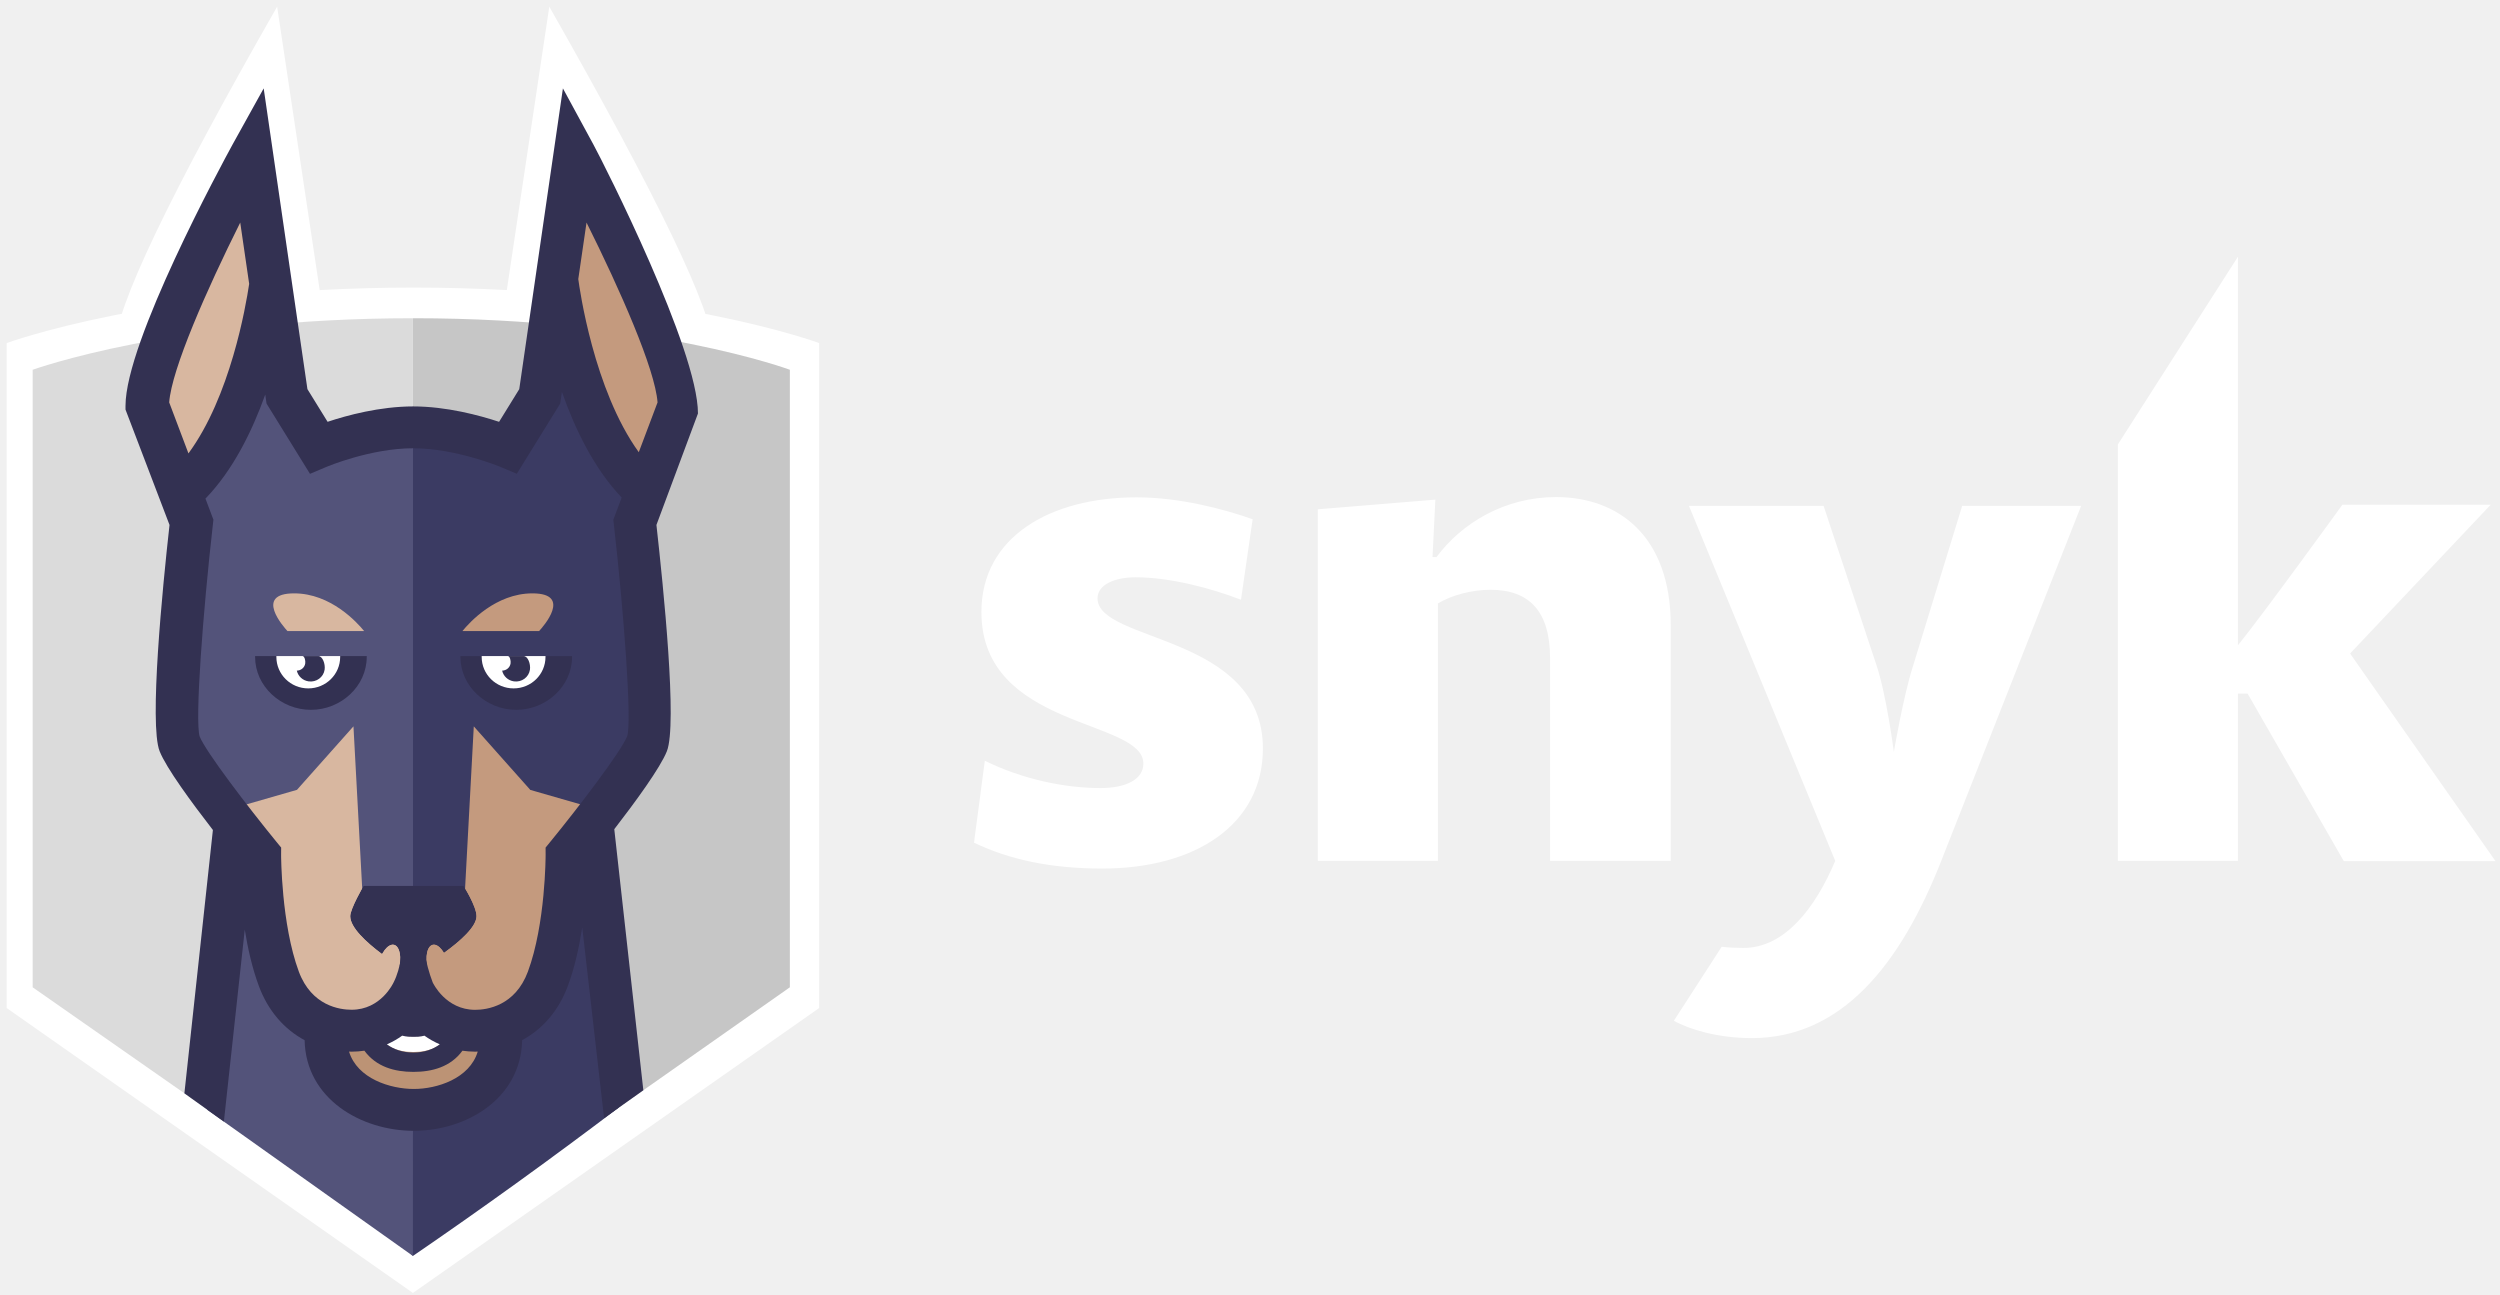
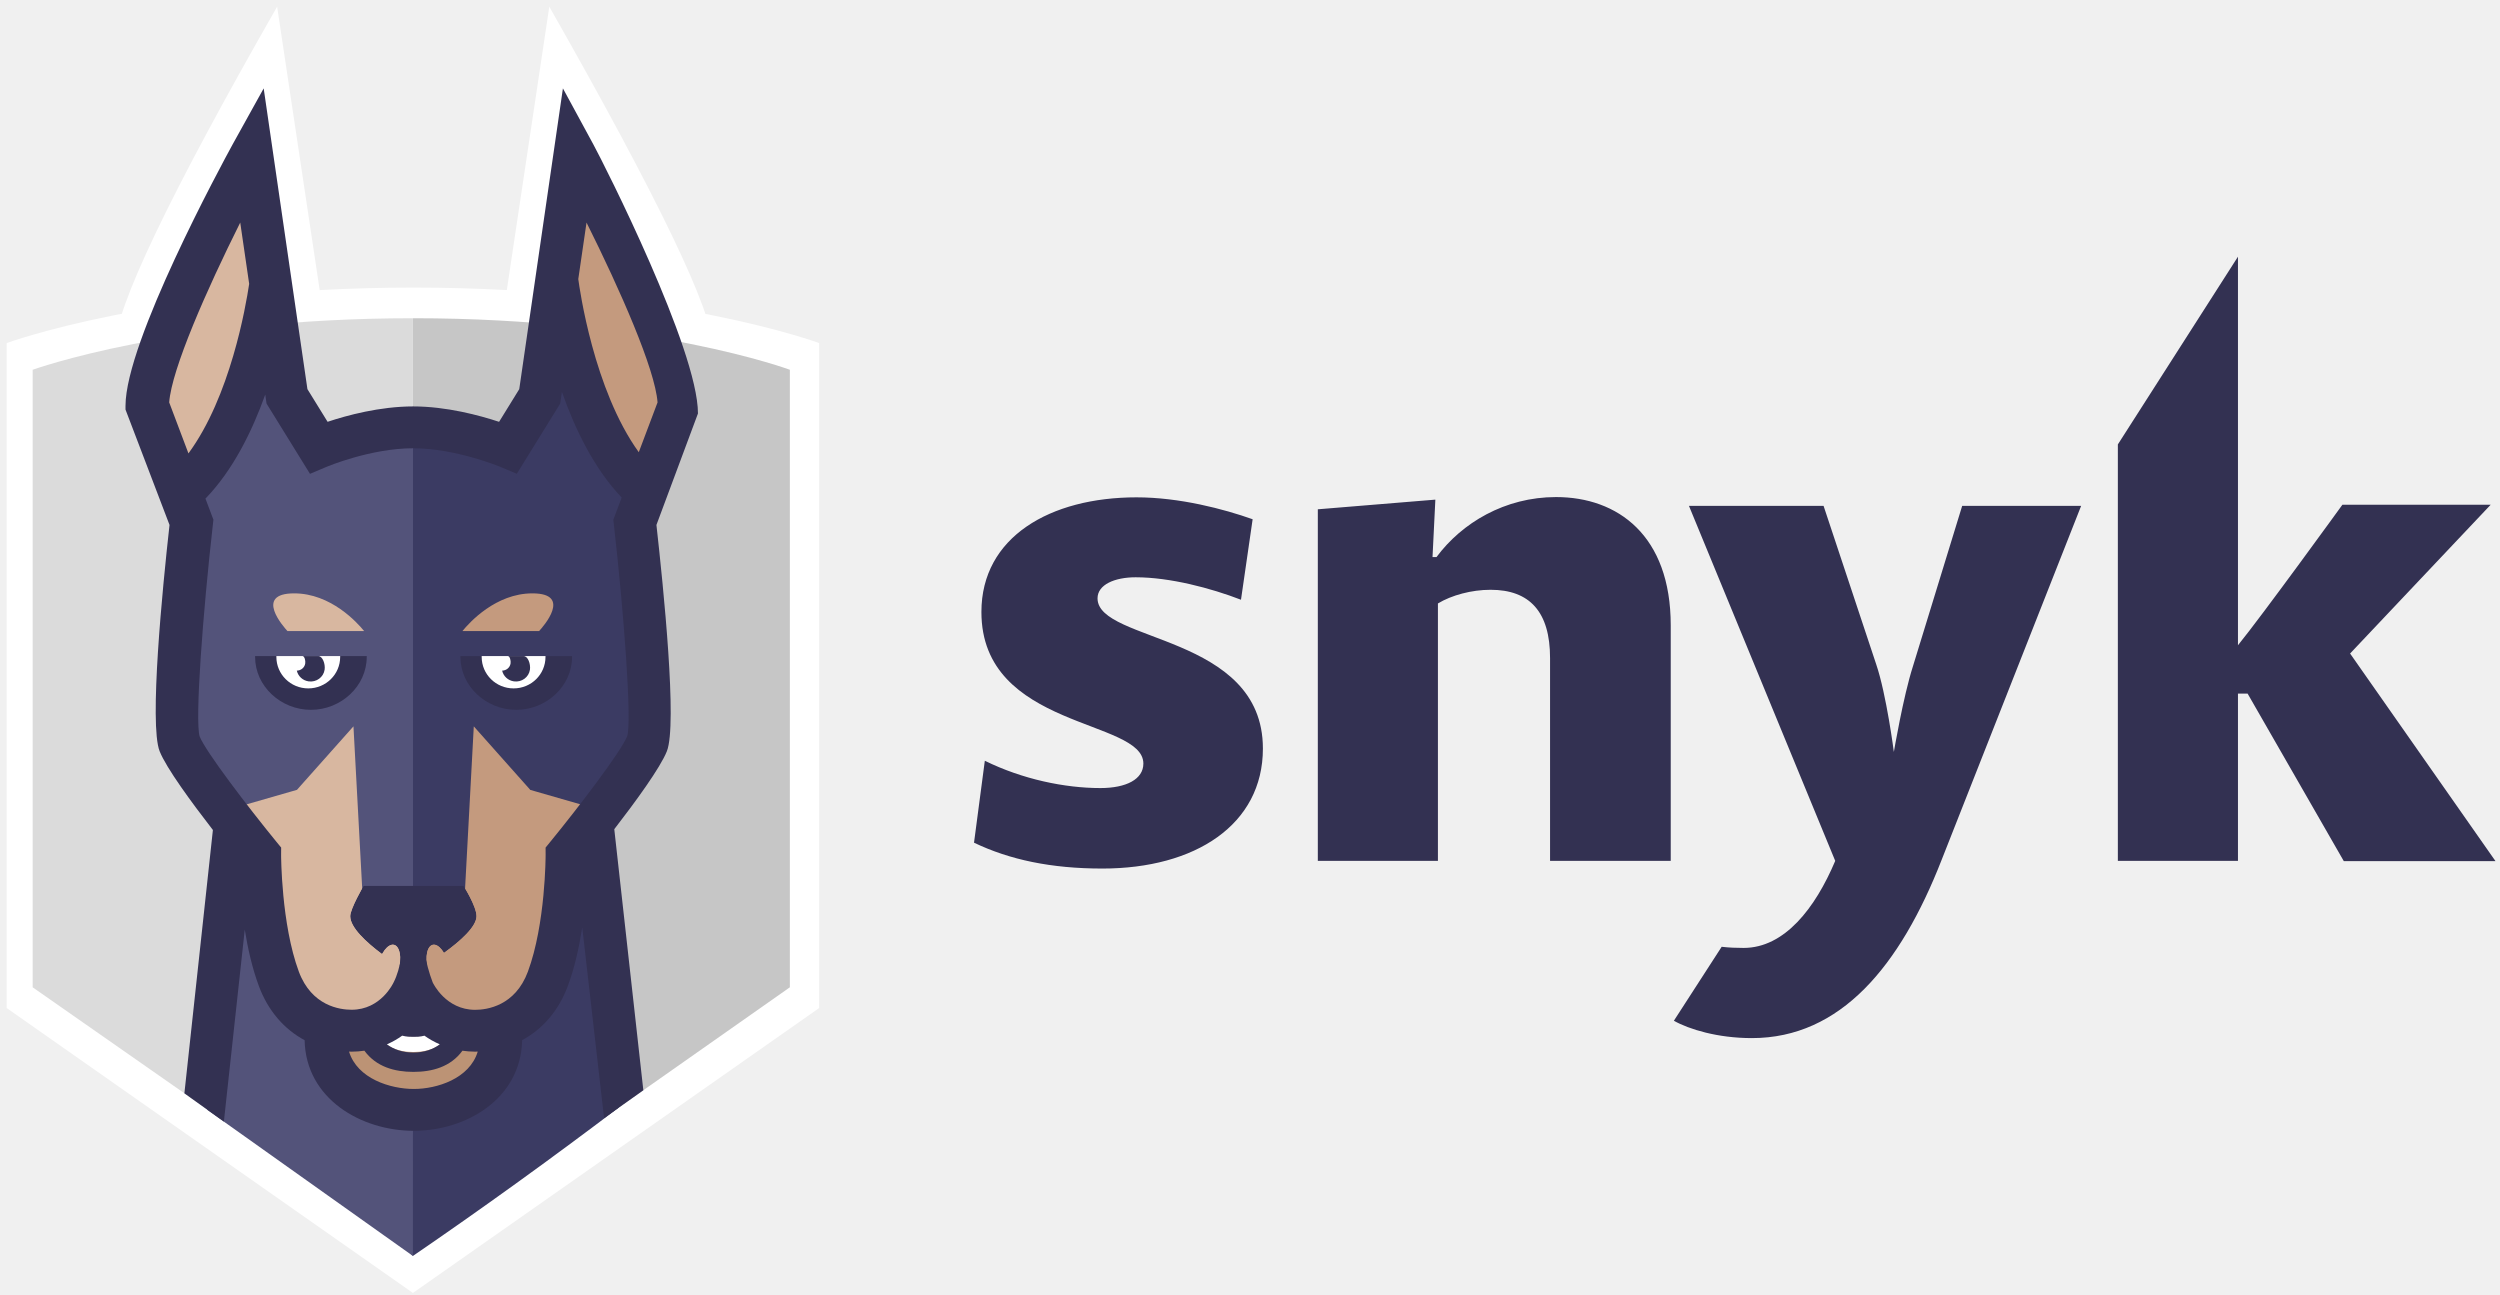
<svg xmlns="http://www.w3.org/2000/svg" viewBox="0 0 100.414 52" fill="none">
  <g clip-path="url(#clip0_9532_31007)">
-     <path d="M90.277 27.86H89.889V34.578H85.065V17.851L89.889 10.31V25.917C90.849 24.741 94.084 20.273 94.084 20.273H100.04L94.393 26.249L100.234 34.589H94.141L90.277 27.86ZM76.834 26.763L78.812 20.319H83.59L77.989 34.532C76.32 38.805 73.93 41.696 70.364 41.696C68.992 41.696 67.838 41.342 67.232 40.999L69.152 38.028C69.438 38.063 69.735 38.074 70.032 38.074C71.679 38.074 72.913 36.474 73.713 34.578L67.838 20.319H73.245L75.359 26.683C75.771 27.894 76.068 30.202 76.068 30.202C76.068 30.202 76.445 27.974 76.834 26.763ZM62.259 26.432C62.259 24.569 61.436 23.689 59.87 23.689C59.104 23.689 58.304 23.907 57.755 24.238V34.578H52.931V20.456L57.652 20.068L57.538 22.375H57.698C58.715 21.005 60.441 19.965 62.499 19.965C64.968 19.965 67.106 21.496 67.106 25.118V34.578H62.259V26.432ZM39.122 33.847L39.556 30.556C41.065 31.299 42.769 31.653 44.198 31.653C45.238 31.653 45.924 31.299 45.924 30.67C45.924 28.865 39.419 29.299 39.419 24.581C39.419 21.564 42.186 19.976 45.649 19.976C47.376 19.976 49.159 20.445 50.313 20.856L49.845 24.089C48.633 23.621 46.987 23.187 45.615 23.187C44.769 23.187 44.083 23.484 44.083 24.032C44.083 25.815 50.725 25.46 50.725 30.065C50.725 33.127 48.004 34.886 44.278 34.886C42.22 34.886 40.551 34.532 39.122 33.847Z" fill="white" />
+     <path d="M90.277 27.86H89.889V34.578H85.065V17.851L89.889 10.31V25.917C90.849 24.741 94.084 20.273 94.084 20.273H100.04L94.393 26.249L100.234 34.589H94.141L90.277 27.86ZM76.834 26.763L78.812 20.319H83.59L77.989 34.532C76.32 38.805 73.93 41.696 70.364 41.696C68.992 41.696 67.838 41.342 67.232 40.999L69.152 38.028C69.438 38.063 69.735 38.074 70.032 38.074C71.679 38.074 72.913 36.474 73.713 34.578L67.838 20.319H73.245L75.359 26.683C75.771 27.894 76.068 30.202 76.068 30.202C76.068 30.202 76.445 27.974 76.834 26.763ZM62.259 26.432C62.259 24.569 61.436 23.689 59.87 23.689C59.104 23.689 58.304 23.907 57.755 24.238V34.578H52.931V20.456L57.652 20.068L57.538 22.375H57.698C58.715 21.005 60.441 19.965 62.499 19.965C64.968 19.965 67.106 21.496 67.106 25.118V34.578H62.259V26.432ZM39.122 33.847L39.556 30.556C41.065 31.299 42.769 31.653 44.198 31.653C45.238 31.653 45.924 31.299 45.924 30.67C45.924 28.865 39.419 29.299 39.419 24.581C39.419 21.564 42.186 19.976 45.649 19.976C47.376 19.976 49.159 20.445 50.313 20.856L49.845 24.089C48.633 23.621 46.987 23.187 45.615 23.187C44.769 23.187 44.083 23.484 44.083 24.032C44.083 25.815 50.725 25.46 50.725 30.065C50.725 33.127 48.004 34.886 44.278 34.886C42.22 34.886 40.551 34.532 39.122 33.847Z" fill="#333152" />
    <path d="M28.62 13.9H4.624C4.624 12.397 6.793 7.853 11.131 0.268C11.131 0.268 11.732 4.268 12.933 12.269L20.264 12.269L22.063 0.268C26.435 7.954 28.62 12.498 28.62 13.9Z" fill="white" />
    <path d="M16.585 51.932L0.269 40.489V13.78C0.269 13.78 6.302 11.551 16.606 11.551C26.911 11.551 32.9 13.78 32.9 13.78V40.489L16.585 51.932Z" fill="white" />
    <path d="M16.585 50.324L1.312 39.656V14.852C1.312 14.852 7.024 12.782 16.585 12.782V50.324Z" fill="#DBDBDB" />
    <path d="M16.606 12.782C16.599 12.782 16.593 12.783 16.586 12.782V50.292H16.586L31.725 39.655V14.852C31.725 14.852 26.168 12.782 16.606 12.782Z" fill="#C6C6C6" />
    <path d="M24.85 44.487L23.562 33.284H16.483C16.483 42.176 16.483 47.865 16.483 50.35L16.585 50.446C19.339 48.56 22.094 46.574 24.85 44.487Z" fill="#3B3B63" />
    <path d="M8.325 44.576L16.585 50.446L16.59 32.943H9.436L8.325 44.576Z" fill="#53537A" />
    <path d="M20.12 41.26C20.12 43.184 18.296 44.139 16.622 44.139C14.948 44.139 13.086 43.184 13.086 41.26" fill="#BC9375" />
    <path d="M16.603 42.255C15.259 42.255 14.606 41.284 14.606 39.287H15.247C15.247 41.625 16.163 41.625 16.603 41.625C17.044 41.625 17.96 41.625 17.96 39.287H18.6C18.6 41.284 17.947 42.255 16.603 42.255Z" fill="white" />
    <path d="M16.586 39.774C16.999 40.845 17.798 41.381 18.983 41.381C20.143 41.381 21.354 40.779 21.905 39.293C22.675 37.213 22.667 34.319 22.667 34.319C22.667 34.319 26.089 30.1 26.089 28.673C26.089 28.673 22.921 28.673 16.586 28.673V39.774Z" fill="#C49A7E" />
    <path d="M6.944 28.673C6.944 30.325 10.336 34.319 10.336 34.319C10.336 34.319 10.328 37.212 11.099 39.293C11.649 40.778 12.861 41.381 14.021 41.381C15.206 41.381 16.061 40.845 16.585 39.774V28.673H6.944Z" fill="#D8B7A0" />
    <path d="M25.68 19.173C23.043 16.509 22.383 10.954 22.383 10.954C21.89 12.704 20.82 17.865 20.82 17.865C20.82 17.865 18.741 17.203 16.501 17.199C16.428 17.199 16.428 24.153 16.501 38.06L18.634 36.542L19.03 29.175L21.3 31.727L24.224 32.569C24.224 32.569 25.319 31.8 25.319 31.803C25.783 31.162 25.937 30.616 26.05 30.333C26.456 29.302 25.544 21.42 25.544 21.42C25.22 20.752 25.68 19.173 25.68 19.173Z" fill="#3B3B63" />
    <path d="M12.407 17.865C12.407 17.865 11.336 12.704 10.844 10.953C10.844 10.953 10.184 16.508 7.546 19.172C7.546 19.172 8.007 20.752 7.683 21.419C7.683 21.419 6.771 29.302 7.177 30.331C7.289 30.614 7.445 31.16 7.909 31.801C7.909 31.798 9.003 32.567 9.003 32.567L11.927 31.725L14.197 29.174L14.594 36.54L16.588 38.018V17.16C14.34 17.164 12.407 17.865 12.407 17.865Z" fill="#53537A" />
    <path d="M23.835 5.806C24.272 6.609 28.034 14.036 28.034 16.608L26.366 21.085C26.648 23.611 27.21 29.1 26.786 30.172C26.524 30.835 25.527 32.2 24.673 33.305L25.84 43.791L24.263 44.91L23.386 37.248C23.266 38.025 23.085 38.855 22.808 39.601C22.443 40.588 21.797 41.336 20.972 41.778C20.924 44.144 18.709 45.42 16.622 45.42C14.518 45.42 12.284 44.145 12.235 41.78C11.408 41.337 10.761 40.589 10.396 39.601C10.13 38.884 9.952 38.09 9.831 37.339L8.992 45.05L7.406 43.914L8.551 33.337C7.691 32.227 6.675 30.842 6.411 30.172C5.987 29.099 6.526 23.611 6.809 21.085L5.041 16.451V16.3C5.041 13.728 8.902 6.609 9.34 5.806L10.591 3.55C11.352 8.776 11.732 11.391 11.732 11.396L12.348 15.63L13.158 16.942C13.936 16.683 15.257 16.324 16.595 16.324C17.934 16.324 19.265 16.685 20.046 16.943L20.856 15.631L22.61 3.55L23.835 5.806ZM16.622 43.739C17.545 43.739 18.861 43.328 19.189 42.237C19.154 42.238 19.12 42.241 19.085 42.241C18.905 42.241 18.737 42.224 18.574 42.203C18.098 42.855 17.355 43.053 16.603 43.053C15.853 43.053 15.112 42.853 14.636 42.202C14.472 42.225 14.302 42.241 14.121 42.241C14.087 42.241 14.053 42.238 14.019 42.237C14.351 43.328 15.684 43.739 16.622 43.739ZM15.54 41.947C15.826 42.158 16.181 42.276 16.604 42.276C17.025 42.276 17.378 42.157 17.664 41.947C17.436 41.847 17.229 41.728 17.047 41.598C16.882 41.646 16.725 41.645 16.603 41.645C16.481 41.645 16.322 41.645 16.156 41.597C15.974 41.728 15.768 41.847 15.54 41.947ZM22.103 33.812C23.238 32.424 24.947 30.189 25.194 29.564C25.381 28.92 25.062 24.65 24.657 21.072L24.635 20.874L24.97 19.985C23.866 18.826 23.096 17.238 22.569 15.739L22.501 16.21L20.758 19.03L20.077 18.744C20.06 18.737 18.283 18.005 16.596 18.005C14.898 18.005 13.15 18.737 13.133 18.744L12.451 19.032L10.706 16.21L10.654 15.849C10.122 17.334 9.351 18.894 8.252 20.027L8.572 20.874L8.55 21.073C8.145 24.65 7.826 28.92 8.019 29.58C8.26 30.19 9.969 32.425 11.103 33.812L11.293 34.043L11.291 34.34C11.291 34.368 11.295 37.113 12.002 39.024C12.516 40.409 13.656 40.557 14.123 40.557C15.296 40.557 15.793 39.497 15.813 39.452C16.088 38.919 16.226 38.044 16.226 36.827H16.935C16.935 37.805 17.083 38.682 17.379 39.458C17.396 39.496 17.905 40.56 19.085 40.56C19.55 40.56 20.691 40.41 21.204 39.025C21.914 37.108 21.915 34.368 21.915 34.341L21.914 34.044L22.103 33.812Z" fill="#333152" />
    <path d="M21.91 26.35H19.347H18.493V26.386C18.493 27.56 19.525 28.511 20.735 28.511C21.945 28.511 22.977 27.56 22.977 26.386V26.35H21.91Z" fill="#333152" />
    <path d="M19.347 26.35V26.386C19.347 27.084 19.919 27.65 20.629 27.65C21.339 27.65 21.91 27.084 21.91 26.386V26.35H19.347Z" fill="white" />
    <path d="M20.423 26.35C20.418 26.35 20.413 26.353 20.407 26.354C20.482 26.369 20.523 26.536 20.507 26.646C20.483 26.815 20.337 26.933 20.169 26.936C20.218 27.157 20.401 27.334 20.644 27.368C20.955 27.411 21.242 27.201 21.286 26.896C21.317 26.671 21.208 26.35 21.024 26.35H20.423Z" fill="#333152" />
    <path d="M13.662 26.35H11.1H10.246V26.386C10.246 27.56 11.278 28.511 12.488 28.511C13.698 28.511 14.73 27.56 14.73 26.386V26.35H13.662Z" fill="#333152" />
    <path d="M11.101 26.35V26.386C11.101 27.084 11.672 27.65 12.381 27.65C13.092 27.65 13.663 27.084 13.663 26.386V26.35H11.101Z" fill="white" />
    <path d="M12.777 26.35H12.176C12.171 26.35 12.165 26.353 12.161 26.354C12.235 26.369 12.276 26.536 12.26 26.646C12.236 26.815 12.09 26.933 11.922 26.936C11.971 27.157 12.154 27.334 12.397 27.368C12.707 27.411 12.995 27.201 13.039 26.896C13.071 26.671 12.961 26.35 12.777 26.35Z" fill="#333152" />
    <path d="M21.652 25.348C21.795 25.193 23.013 23.833 21.384 23.833C19.913 23.833 18.854 25.002 18.573 25.348H21.652Z" fill="#C49A7E" />
    <path d="M14.626 25.348C14.346 25.002 13.287 23.833 11.815 23.833C10.187 23.833 11.405 25.193 11.547 25.348H14.626Z" fill="#D8B7A0" />
    <path d="M6.796 16.163C6.893 14.829 8.303 11.633 9.649 8.939L10.008 11.402C9.871 12.323 9.246 15.934 7.569 18.211L6.796 16.163Z" fill="#D8B7A0" />
    <path d="M23.227 11.21L23.558 8.939C24.903 11.633 26.314 14.829 26.411 16.163L25.657 18.163C23.845 15.656 23.277 11.582 23.227 11.21Z" fill="#C49A7E" />
    <mask id="mask0_9532_31007" style="mask-type:alpha" maskUnits="userSpaceOnUse" x="14" y="35" width="6" height="5">
      <path d="M15.347 38.323C14.715 37.851 14.067 37.256 14.067 36.799C14.067 36.499 14.606 35.575 14.606 35.575H18.614C18.614 35.575 19.139 36.395 19.139 36.799C19.139 37.224 18.485 37.803 17.832 38.275C17.61 37.898 17.327 37.833 17.197 38.13C17.129 38.284 17.116 38.505 17.149 38.737C16.793 38.963 16.534 39.108 16.534 39.108C16.534 39.108 16.333 38.993 16.046 38.807C16.092 38.551 16.084 38.299 16.009 38.13C15.877 37.829 15.589 37.9 15.365 38.29C15.359 38.301 15.353 38.312 15.347 38.323Z" fill="white" />
    </mask>
    <g mask="url(#mask0_9532_31007)">
      <path d="M15.347 38.323C14.715 37.851 14.067 37.256 14.067 36.799C14.067 36.499 14.606 35.575 14.606 35.575H18.614C18.614 35.575 19.139 36.395 19.139 36.799C19.139 37.224 18.485 37.803 17.832 38.275C17.61 37.898 17.327 37.833 17.197 38.13C17.129 38.284 17.116 38.505 17.149 38.737C16.793 38.963 16.534 39.108 16.534 39.108C16.534 39.108 16.333 38.993 16.046 38.807C16.092 38.551 16.084 38.299 16.009 38.13C15.877 37.829 15.589 37.9 15.365 38.29C15.359 38.301 15.353 38.312 15.347 38.323Z" fill="#333152" />
    </g>
  </g>
  <defs>
    <clipPath id="clip0_9532_31007">
      <rect width="100.414" height="52" fill="white" />
    </clipPath>
  </defs>
</svg>
